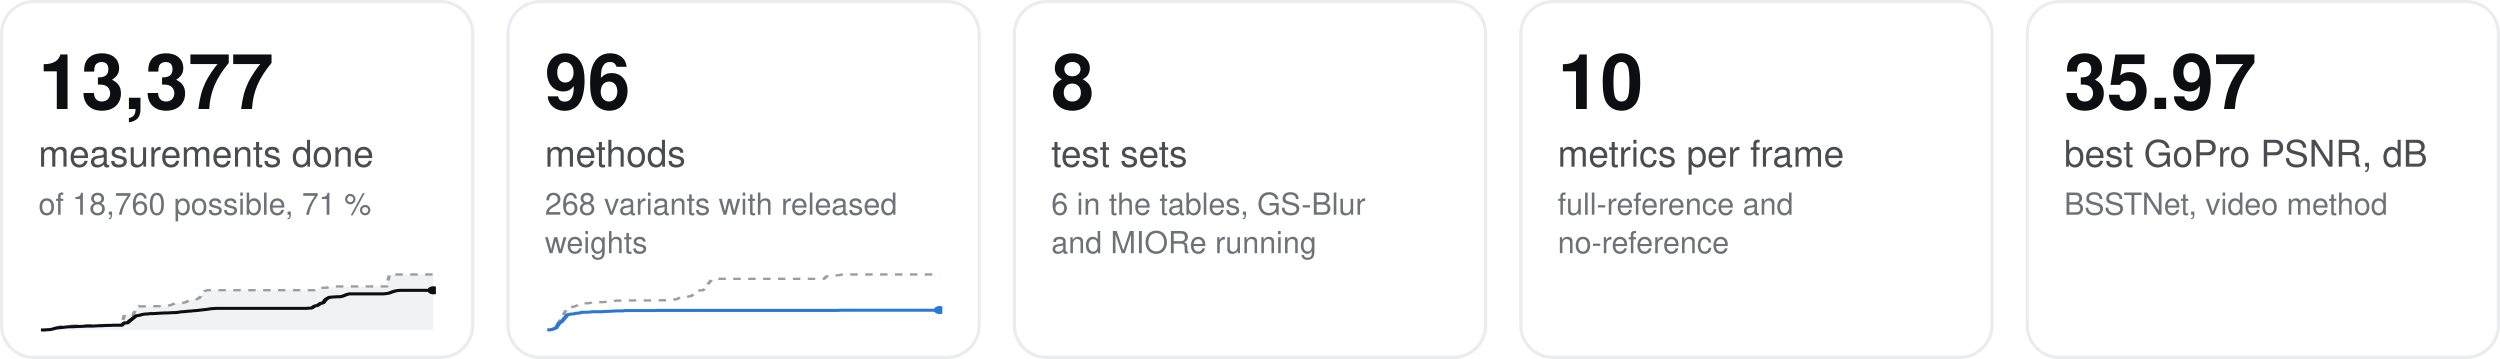
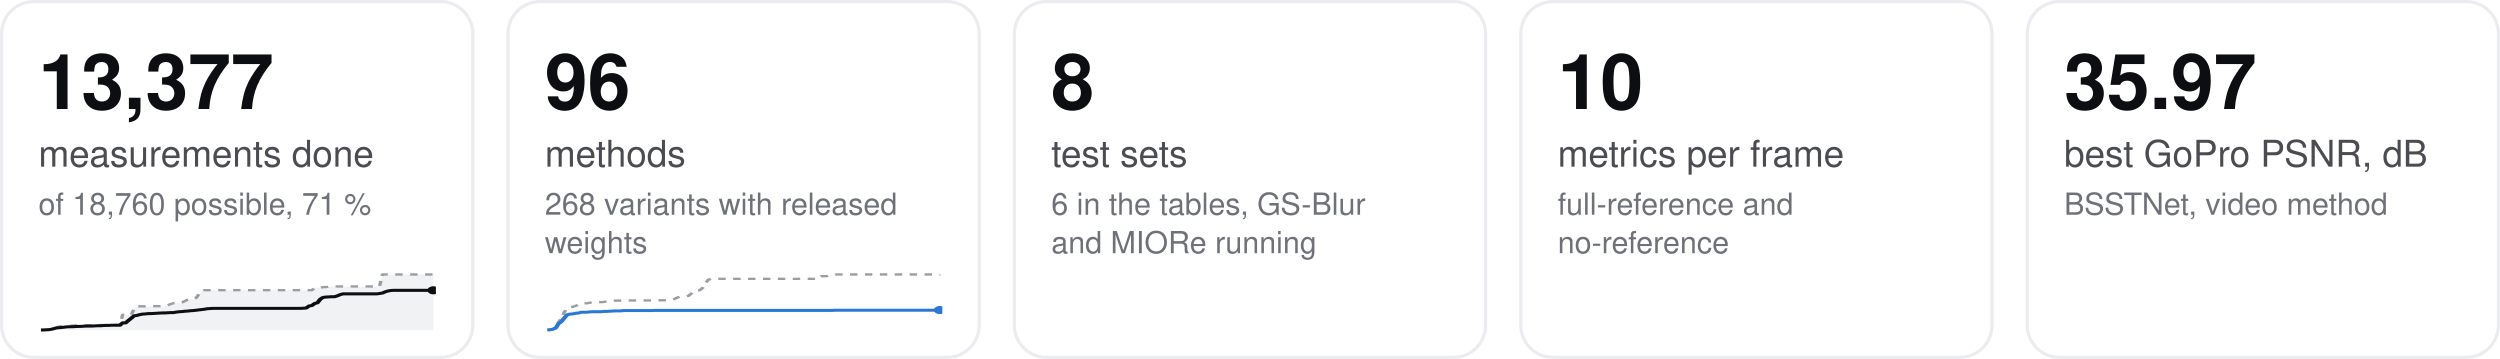
<svg xmlns="http://www.w3.org/2000/svg" viewBox="0 0 780 112" role="img" aria-label="13,377 of 18,760 measurements done; 96 methods, 268 variants" font-family="Geologica, -apple-system, 'Segoe UI', Helvetica, Arial, sans-serif">
  <g transform="translate(0 0)">
    <rect x=".5" y=".5" width="147" height="111" rx="10" fill="none" style="stroke:#ebecef" />
    <text x="12" y="34" font-size="24" font-weight="600" style="fill:#0d0e11">13,377</text>
    <text x="12" y="52" font-size="11.5" style="fill:#4a4c52">measurements done</text>
    <text x="12" y="67" font-size="9.5" style="fill:#6e7178">of 18,760 possible, 71 %</text>
    <g transform="translate(12 84)">
      <svg width="124" height="20" viewBox="0 0 160 38" preserveAspectRatio="none" aria-hidden="true">
-         <polygon points="1.0,36.0 1.0,36.0 2.2,36.0 3.3,35.9 4.5,35.8 5.6,35.2 6.8,34.8 8.0,34.2 9.1,33.8 10.3,33.7 11.4,33.7 12.6,33.6 13.8,33.4 14.9,33.3 16.1,33.3 17.2,33.3 18.4,33.2 19.6,33.2 20.7,33.2 21.9,33.2 23.0,33.2 24.2,33.2 25.4,33.1 26.5,33.1 27.7,33.1 28.8,33.0 30.0,33.0 31.2,33.0 32.3,33.0 33.5,33.0 34.6,27.0 35.8,27.0 36.9,27.0 38.1,27.0 39.3,23.4 40.4,22.0 41.6,22.0 42.7,22.0 43.9,22.0 45.1,21.9 46.2,21.9 47.4,21.9 48.5,21.9 49.7,21.9 50.9,21.9 52.0,21.6 53.2,21.3 54.3,20.6 55.5,20.1 56.7,20.0 57.8,20.0 59.0,19.7 60.1,18.9 61.3,18.0 62.5,17.8 63.6,17.8 64.8,17.0 65.9,14.7 67.1,12.8 68.3,12.4 69.4,12.4 70.6,12.4 71.7,12.4 72.9,12.4 74.1,12.4 75.2,12.4 76.4,12.4 77.5,12.4 78.7,12.4 79.9,12.4 81.0,12.4 82.2,12.4 83.3,12.4 84.5,12.4 85.7,12.4 86.8,12.4 88.0,12.4 89.1,12.4 90.3,12.4 91.5,12.4 92.6,12.4 93.8,12.4 94.9,12.4 96.1,12.4 97.3,12.4 98.4,12.4 99.6,12.4 100.7,12.4 101.9,12.4 103.1,12.4 104.2,12.4 105.4,12.4 106.5,12.4 107.7,12.4 108.8,12.4 110.0,12.4 111.2,12.4 112.3,12.4 113.5,11.1 114.6,11.0 115.8,11.0 117.0,10.6 118.1,10.6 119.3,10.3 120.4,10.2 121.6,10.2 122.8,10.2 123.9,10.2 125.1,10.2 126.2,10.2 127.4,10.2 128.6,10.2 129.7,10.2 130.9,10.2 132.0,10.2 133.2,10.2 134.4,10.2 135.5,10.2 136.7,10.2 137.8,10.2 139.0,10.2 140.2,10.2 141.3,3.1 142.5,3.1 143.6,3.1 144.8,3.1 146.0,3.1 147.1,3.1 148.3,3.1 149.4,3.1 150.6,3.1 151.8,3.1 152.9,3.1 154.1,3.1 155.2,3.1 156.4,3.1 157.6,3.1 158.7,3.1 159.0,3.0 159.0,36.0" style="fill:#f1f2f4" />
-         <polyline points="1.0,36.0 2.2,36.0 3.3,35.9 4.5,35.8 5.6,35.2 6.8,34.8 8.0,34.2 9.1,33.8 10.3,33.7 11.4,33.7 12.6,33.6 13.8,33.4 14.9,33.3 16.1,33.3 17.2,33.3 18.4,33.2 19.6,33.2 20.7,33.2 21.9,33.2 23.0,33.2 24.2,33.2 25.4,33.1 26.5,33.1 27.7,33.1 28.8,33.0 30.0,33.0 31.2,33.0 32.3,33.0 33.5,33.0 34.6,27.0 35.8,27.0 36.9,27.0 38.1,27.0 39.3,23.4 40.4,22.0 41.6,22.0 42.7,22.0 43.9,22.0 45.1,21.9 46.2,21.9 47.4,21.9 48.5,21.9 49.7,21.9 50.9,21.9 52.0,21.6 53.2,21.3 54.3,20.6 55.5,20.1 56.7,20.0 57.8,20.0 59.0,19.7 60.1,18.9 61.3,18.0 62.5,17.8 63.6,17.8 64.8,17.0 65.9,14.7 67.1,12.8 68.3,12.4 69.4,12.4 70.6,12.4 71.7,12.4 72.9,12.4 74.1,12.4 75.2,12.4 76.4,12.4 77.5,12.4 78.7,12.4 79.9,12.4 81.0,12.4 82.2,12.4 83.3,12.4 84.5,12.4 85.7,12.4 86.8,12.4 88.0,12.4 89.1,12.4 90.3,12.4 91.5,12.4 92.6,12.4 93.8,12.4 94.9,12.4 96.1,12.4 97.3,12.4 98.4,12.4 99.6,12.4 100.7,12.4 101.9,12.4 103.1,12.4 104.2,12.4 105.4,12.4 106.5,12.4 107.7,12.4 108.8,12.4 110.0,12.4 111.2,12.4 112.3,12.4 113.5,11.1 114.6,11.0 115.8,11.0 117.0,10.6 118.1,10.6 119.3,10.3 120.4,10.2 121.6,10.2 122.8,10.2 123.9,10.2 125.1,10.2 126.2,10.2 127.4,10.2 128.6,10.2 129.7,10.2 130.9,10.2 132.0,10.2 133.2,10.2 134.4,10.2 135.5,10.2 136.7,10.2 137.8,10.2 139.0,10.2 140.2,10.2 141.3,3.1 142.5,3.1 143.6,3.1 144.8,3.1 146.0,3.1 147.1,3.1 148.3,3.1 149.4,3.1 150.6,3.1 151.8,3.1 152.9,3.1 154.1,3.1 155.2,3.1 156.4,3.1 157.6,3.1 158.7,3.1 159.0,3.0" fill="none" style="stroke:#9a9da4" stroke-width="1.4" stroke-linejoin="round" stroke-dasharray="3 3" />
-         <polyline points="1.0,36.0 2.2,36.0 3.3,35.9 4.5,35.8 5.6,35.5 6.8,35.0 8.0,34.7 9.1,34.6 10.3,34.4 11.4,34.2 12.6,34.1 13.8,34.1 14.9,34.0 16.1,33.9 17.2,33.9 18.4,33.8 19.6,33.7 20.7,33.7 21.9,33.7 23.0,33.6 24.2,33.5 25.4,33.5 26.5,33.4 27.7,33.3 28.8,33.3 30.0,33.2 31.2,33.2 32.3,33.2 33.5,33.2 34.6,31.8 35.8,31.8 36.9,30.4 38.1,29.0 39.3,27.6 40.4,27.4 41.6,26.9 42.7,26.6 43.9,26.5 45.1,26.3 46.2,26.3 47.4,26.2 48.5,26.1 49.7,26.0 50.9,25.9 52.0,25.9 53.2,25.8 54.3,25.7 55.5,25.7 56.7,25.4 57.8,25.2 59.0,25.1 60.1,24.9 61.3,24.8 62.5,24.6 63.6,24.5 64.8,24.3 65.9,24.1 67.1,23.9 68.3,23.7 69.4,23.4 70.6,23.3 71.7,23.2 72.9,23.2 74.1,23.2 75.2,23.2 76.4,23.2 77.5,23.2 78.7,23.2 79.9,23.2 81.0,23.2 82.2,23.2 83.3,23.2 84.5,23.2 85.7,23.2 86.8,23.2 88.0,23.2 89.1,23.2 90.3,23.2 91.5,23.2 92.6,23.2 93.8,23.2 94.9,23.2 96.1,23.2 97.3,23.2 98.4,23.2 99.6,23.2 100.7,23.2 101.9,23.2 103.1,23.2 104.2,23.2 105.4,23.2 106.5,23.2 107.7,23.2 108.8,23.1 110.0,23.0 111.2,21.8 112.3,21.5 113.5,20.3 114.6,19.9 115.8,17.7 117.0,16.7 118.1,16.5 119.3,16.4 120.4,16.3 121.6,16.3 122.8,15.8 123.9,15.1 125.1,14.6 126.2,14.6 127.4,14.6 128.6,14.6 129.7,14.6 130.9,14.6 132.0,14.6 133.2,14.6 134.4,14.6 135.5,14.6 136.7,14.6 137.8,14.6 139.0,14.6 140.2,14.4 141.3,14.1 142.5,13.4 143.6,12.9 144.8,12.6 146.0,12.5 147.1,12.5 148.3,12.5 149.4,12.5 150.6,12.5 151.8,12.5 152.9,12.5 154.1,12.5 155.2,12.5 156.4,12.5 157.6,12.5 158.7,12.5 159.0,12.5" fill="none" style="stroke:#0d0e11" stroke-width="1.8" stroke-linejoin="round" />
+         <polygon points="1.0,36.0 1.0,36.0 2.1,36.0 3.3,35.9 4.4,35.8 5.5,35.2 6.7,34.8 7.8,34.2 9.0,33.8 10.1,33.7 11.2,33.7 12.4,33.6 13.5,33.4 14.6,33.3 15.8,33.3 16.9,33.3 18.0,33.2 19.2,33.2 20.3,33.2 21.4,33.2 22.6,33.2 23.7,33.2 24.9,33.1 26.0,33.1 27.1,33.1 28.3,33.0 29.4,33.0 30.5,33.0 31.7,33.0 32.8,33.0 33.9,27.0 35.1,27.0 36.2,27.0 37.4,27.0 38.5,23.4 39.6,22.0 40.8,22.0 41.9,22.0 43.0,22.0 44.2,21.9 45.3,21.9 46.4,21.9 47.6,21.9 48.7,21.9 49.9,21.9 51.0,21.6 52.1,21.3 53.3,20.6 54.4,20.1 55.5,20.0 56.7,20.0 57.8,19.7 58.9,18.9 60.1,18.0 61.2,17.8 62.3,17.8 63.5,17.0 64.6,14.7 65.8,12.8 66.9,12.4 68.0,12.4 69.2,12.4 70.3,12.4 71.4,12.4 72.6,12.4 73.7,12.4 74.8,12.4 76.0,12.4 77.1,12.4 78.3,12.4 79.4,12.4 80.5,12.4 81.7,12.4 82.8,12.4 83.9,12.4 85.1,12.4 86.2,12.4 87.3,12.4 88.5,12.4 89.6,12.4 90.8,12.4 91.9,12.4 93.0,12.4 94.2,12.4 95.3,12.4 96.4,12.4 97.6,12.4 98.7,12.4 99.8,12.4 101.0,12.4 102.1,12.4 103.2,12.4 104.4,12.4 105.5,12.4 106.7,12.4 107.8,12.4 108.9,12.4 110.1,12.4 111.2,11.1 112.3,11.0 113.5,11.0 114.6,10.6 115.7,10.6 116.9,10.3 118.0,10.2 119.2,10.2 120.3,10.2 121.4,10.2 122.6,10.2 123.7,10.2 124.8,10.2 126.0,10.2 127.1,10.2 128.2,10.2 129.4,10.2 130.5,10.2 131.7,10.2 132.8,10.2 133.9,10.2 135.1,10.2 136.2,10.2 137.3,10.2 138.5,3.1 139.6,3.1 140.7,3.1 141.9,3.1 143.0,3.1 144.1,3.1 145.3,3.1 146.4,3.1 147.6,3.1 148.7,3.1 149.8,3.1 151.0,3.1 152.1,3.1 153.2,3.1 154.4,3.1 155.5,3.1 156.6,3.1 157.8,3.1 158.9,3.1 159.0,3.0 159.0,36.0" style="fill:#f1f2f4" />
+         <polyline points="1.0,36.0 2.1,36.0 3.3,35.9 4.4,35.8 5.5,35.2 6.7,34.8 7.8,34.2 9.0,33.8 10.1,33.7 11.2,33.7 12.4,33.6 13.5,33.4 14.6,33.3 15.8,33.3 16.9,33.3 18.0,33.2 19.2,33.2 20.3,33.2 21.4,33.2 22.6,33.2 23.7,33.2 24.9,33.1 26.0,33.1 27.1,33.1 28.3,33.0 29.4,33.0 30.5,33.0 31.7,33.0 32.8,33.0 33.9,27.0 35.1,27.0 36.2,27.0 37.4,27.0 38.5,23.4 39.6,22.0 40.8,22.0 41.9,22.0 43.0,22.0 44.2,21.9 45.3,21.9 46.4,21.9 47.6,21.9 48.7,21.9 49.9,21.9 51.0,21.6 52.1,21.3 53.3,20.6 54.4,20.1 55.5,20.0 56.7,20.0 57.8,19.7 58.9,18.9 60.1,18.0 61.2,17.8 62.3,17.8 63.5,17.0 64.6,14.7 65.8,12.8 66.9,12.4 68.0,12.4 69.2,12.4 70.3,12.4 71.4,12.4 72.6,12.4 73.7,12.4 74.8,12.4 76.0,12.4 77.1,12.4 78.3,12.4 79.4,12.4 80.5,12.4 81.7,12.4 82.8,12.4 83.9,12.4 85.1,12.4 86.2,12.4 87.3,12.4 88.5,12.4 89.6,12.4 90.8,12.4 91.9,12.4 93.0,12.4 94.2,12.4 95.3,12.4 96.4,12.4 97.6,12.4 98.7,12.4 99.8,12.4 101.0,12.4 102.1,12.4 103.2,12.4 104.4,12.4 105.5,12.4 106.7,12.4 107.8,12.4 108.9,12.4 110.1,12.4 111.2,11.1 112.3,11.0 113.5,11.0 114.6,10.6 115.7,10.6 116.9,10.3 118.0,10.2 119.2,10.2 120.3,10.2 121.4,10.2 122.6,10.2 123.7,10.2 124.8,10.2 126.0,10.2 127.1,10.2 128.2,10.2 129.4,10.2 130.5,10.2 131.7,10.2 132.8,10.2 133.9,10.2 135.1,10.2 136.2,10.2 137.3,10.2 138.5,3.1 139.6,3.1 140.7,3.1 141.9,3.1 143.0,3.1 144.1,3.1 145.3,3.1 146.4,3.1 147.6,3.1 148.7,3.1 149.8,3.1 151.0,3.1 152.1,3.1 153.2,3.1 154.4,3.1 155.5,3.1 156.6,3.1 157.8,3.1 158.9,3.1 159.0,3.0" fill="none" style="stroke:#9a9da4" stroke-width="1.4" stroke-linejoin="round" stroke-dasharray="3 3" />
+         <polyline points="1.0,36.0 2.1,36.0 3.3,35.9 4.4,35.8 5.5,35.5 6.7,35.0 7.8,34.7 9.0,34.6 10.1,34.4 11.2,34.2 12.4,34.1 13.5,34.1 14.6,34.0 15.8,33.9 16.9,33.9 18.0,33.8 19.2,33.7 20.3,33.7 21.4,33.7 22.6,33.6 23.7,33.5 24.9,33.5 26.0,33.4 27.1,33.3 28.3,33.3 29.4,33.2 30.5,33.2 31.7,33.2 32.8,33.2 33.9,31.8 35.1,31.8 36.2,30.4 37.4,29.0 38.5,27.6 39.6,27.4 40.8,26.9 41.9,26.6 43.0,26.5 44.2,26.3 45.3,26.3 46.4,26.2 47.6,26.1 48.7,26.0 49.9,25.9 51.0,25.9 52.1,25.8 53.3,25.7 54.4,25.7 55.5,25.4 56.7,25.2 57.8,25.1 58.9,24.9 60.1,24.8 61.2,24.6 62.3,24.5 63.5,24.3 64.6,24.1 65.8,23.9 66.9,23.7 68.0,23.4 69.2,23.3 70.3,23.2 71.4,23.2 72.6,23.2 73.7,23.2 74.8,23.2 76.0,23.2 77.1,23.2 78.3,23.2 79.4,23.2 80.5,23.2 81.7,23.2 82.8,23.2 83.9,23.2 85.1,23.2 86.2,23.2 87.3,23.2 88.5,23.2 89.6,23.2 90.8,23.2 91.9,23.2 93.0,23.2 94.2,23.2 95.3,23.2 96.4,23.2 97.6,23.2 98.7,23.2 99.8,23.2 101.0,23.2 102.1,23.2 103.2,23.2 104.4,23.2 105.5,23.2 106.7,23.1 107.8,23.0 108.9,21.8 110.1,21.5 111.2,20.3 112.3,19.9 113.5,17.7 114.6,16.7 115.7,16.5 116.9,16.4 118.0,16.3 119.2,16.3 120.3,15.8 121.4,15.1 122.6,14.6 123.7,14.6 124.8,14.6 126.0,14.6 127.1,14.6 128.2,14.6 129.4,14.6 130.5,14.6 131.7,14.6 132.8,14.6 133.9,14.6 135.1,14.6 136.2,14.6 137.3,14.4 138.5,14.1 139.6,13.4 140.7,12.9 141.9,12.6 143.0,12.5 144.1,12.5 145.3,12.5 146.4,12.5 147.6,12.5 148.7,12.5 149.8,12.5 151.0,12.5 152.1,12.5 153.2,12.5 154.4,12.5 155.5,12.5 156.6,12.5 157.8,12.5 158.9,12.5 159.0,12.5" fill="none" style="stroke:#0d0e11" stroke-width="1.8" stroke-linejoin="round" />
        <circle cx="159.0" cy="12.5" r="2.4" style="fill:#0d0e11" />
      </svg>
    </g>
  </g>
  <g transform="translate(158 0)">
    <rect x=".5" y=".5" width="147" height="111" rx="10" fill="none" style="stroke:#ebecef" />
    <text x="12" y="34" font-size="24" font-weight="600" style="fill:#0d0e11">96</text>
    <text x="12" y="52" font-size="11.5" style="fill:#4a4c52">methods</text>
    <text x="12" y="67" font-size="9.5" style="fill:#6e7178">268 variants with released</text>
    <text x="12" y="79" font-size="9.5" style="fill:#6e7178">weights</text>
    <g transform="translate(12 84)">
      <svg width="124" height="20" viewBox="0 0 160 38" preserveAspectRatio="none" aria-hidden="true">
-         <polyline points="1.0,36.0 2.2,35.9 3.3,35.5 4.5,34.8 5.6,31.3 6.8,29.0 8.0,25.5 9.1,23.1 10.3,22.5 11.4,22.3 12.6,21.7 13.8,21.0 14.9,20.2 16.1,20.2 17.2,20.2 18.4,19.9 19.6,19.5 20.7,19.5 21.9,19.5 23.0,19.5 24.2,19.4 25.4,19.1 26.5,19.0 27.7,18.9 28.8,18.6 30.0,18.6 31.2,18.6 32.3,18.5 33.5,18.5 34.6,18.5 35.8,18.5 36.9,18.5 38.1,18.5 39.3,18.5 40.4,18.5 41.6,18.5 42.7,18.5 43.9,18.5 45.1,18.4 46.2,18.4 47.4,18.4 48.5,18.4 49.7,18.4 50.9,18.4 52.0,18.0 53.2,17.7 54.3,16.8 55.5,16.3 56.7,16.2 57.8,16.2 59.0,15.8 60.1,14.5 61.3,12.9 62.5,12.5 63.6,12.5 64.8,11.1 65.9,8.4 67.1,6.2 68.3,5.7 69.4,5.7 70.6,5.7 71.7,5.7 72.9,5.7 74.1,5.7 75.2,5.7 76.4,5.7 77.5,5.7 78.7,5.7 79.9,5.7 81.0,5.7 82.2,5.7 83.3,5.7 84.5,5.7 85.7,5.7 86.8,5.7 88.0,5.7 89.1,5.7 90.3,5.7 91.5,5.7 92.6,5.7 93.8,5.7 94.9,5.7 96.1,5.7 97.3,5.7 98.4,5.7 99.6,5.7 100.7,5.7 101.9,5.7 103.1,5.7 104.2,5.7 105.4,5.7 106.5,5.7 107.7,5.7 108.8,5.7 110.0,5.7 111.2,5.7 112.3,5.7 113.5,4.2 114.6,4.1 115.8,4.1 117.0,3.6 118.1,3.6 119.3,3.2 120.4,3.1 121.6,3.1 122.8,3.1 123.9,3.1 125.1,3.1 126.2,3.1 127.4,3.1 128.6,3.1 129.7,3.1 130.9,3.1 132.0,3.1 133.2,3.1 134.4,3.1 135.5,3.1 136.7,3.1 137.8,3.1 139.0,3.1 140.2,3.1 141.3,3.1 142.5,3.1 143.6,3.1 144.8,3.1 146.0,3.1 147.1,3.1 148.3,3.1 149.4,3.1 150.6,3.1 151.8,3.1 152.9,3.1 154.1,3.1 155.2,3.1 156.4,3.1 157.6,3.1 158.7,3.1 159.0,3.0" fill="none" style="stroke:#9a9da4" stroke-width="1.4" stroke-linejoin="round" stroke-dasharray="3 3" />
-         <polyline points="1.0,36.0 2.2,35.9 3.3,35.5 4.5,34.8 5.6,32.3 6.8,31.0 8.0,28.9 9.1,27.0 10.3,26.6 11.4,26.5 12.6,26.1 13.8,26.0 14.9,25.5 16.1,25.5 17.2,25.5 18.4,25.3 19.6,25.2 20.7,25.2 21.9,25.2 23.0,25.2 24.2,25.0 25.4,25.0 26.5,24.9 27.7,24.8 28.8,24.7 30.0,24.7 31.2,24.7 32.3,24.5 33.5,24.5 34.6,24.5 35.8,24.5 36.9,24.5 38.1,24.5 39.3,24.5 40.4,24.5 41.6,24.5 42.7,24.5 43.9,24.5 45.1,24.4 46.2,24.4 47.4,24.4 48.5,24.4 49.7,24.4 50.9,24.4 52.0,24.4 53.2,24.4 54.3,24.4 55.5,24.4 56.7,24.4 57.8,24.4 59.0,24.4 60.1,24.4 61.3,24.4 62.5,24.4 63.6,24.4 64.8,24.4 65.9,24.4 67.1,24.4 68.3,24.4 69.4,24.4 70.6,24.4 71.7,24.4 72.9,24.4 74.1,24.4 75.2,24.4 76.4,24.4 77.5,24.4 78.7,24.4 79.9,24.4 81.0,24.4 82.2,24.4 83.3,24.4 84.5,24.4 85.7,24.4 86.8,24.4 88.0,24.4 89.1,24.4 90.3,24.4 91.5,24.4 92.6,24.4 93.8,24.4 94.9,24.4 96.1,24.4 97.3,24.4 98.4,24.4 99.6,24.4 100.7,24.4 101.9,24.4 103.1,24.4 104.2,24.4 105.4,24.4 106.5,24.4 107.7,24.4 108.8,24.4 110.0,24.4 111.2,24.4 112.3,24.4 113.5,24.4 114.6,24.4 115.8,24.4 117.0,24.4 118.1,24.4 119.3,24.3 120.4,24.3 121.6,24.3 122.8,24.3 123.9,24.3 125.1,24.3 126.2,24.3 127.4,24.3 128.6,24.3 129.7,24.3 130.9,24.3 132.0,24.3 133.2,24.3 134.4,24.3 135.5,24.3 136.7,24.3 137.8,24.3 139.0,24.3 140.2,24.3 141.3,24.3 142.5,24.3 143.6,24.3 144.8,24.3 146.0,24.3 147.1,24.3 148.3,24.3 149.4,24.3 150.6,24.3 151.8,24.3 152.9,24.3 154.1,24.3 155.2,24.3 156.4,24.3 157.6,24.3 158.7,24.3 159.0,24.2" fill="none" style="stroke:#2a78d6" stroke-width="1.8" stroke-linejoin="round" />
+         <polyline points="1.0,36.0 2.1,35.9 3.3,35.5 4.4,34.8 5.5,31.3 6.7,29.0 7.8,25.5 9.0,23.1 10.1,22.5 11.2,22.3 12.4,21.7 13.5,21.0 14.6,20.2 15.8,20.2 16.9,20.2 18.0,19.9 19.2,19.5 20.3,19.5 21.4,19.5 22.6,19.5 23.7,19.4 24.9,19.1 26.0,19.0 27.1,18.9 28.3,18.6 29.4,18.6 30.5,18.6 31.7,18.5 32.8,18.5 33.9,18.5 35.1,18.5 36.2,18.5 37.4,18.5 38.5,18.5 39.6,18.5 40.8,18.5 41.9,18.5 43.0,18.5 44.2,18.4 45.3,18.4 46.4,18.4 47.6,18.4 48.7,18.4 49.9,18.4 51.0,18.0 52.1,17.7 53.3,16.8 54.4,16.3 55.5,16.2 56.7,16.2 57.8,15.8 58.9,14.5 60.1,12.9 61.2,12.5 62.3,12.5 63.5,11.1 64.6,8.4 65.8,6.2 66.9,5.7 68.0,5.7 69.2,5.7 70.3,5.7 71.4,5.7 72.6,5.7 73.7,5.7 74.8,5.7 76.0,5.7 77.1,5.7 78.3,5.7 79.4,5.7 80.5,5.7 81.7,5.7 82.8,5.7 83.9,5.7 85.1,5.7 86.2,5.7 87.3,5.7 88.5,5.7 89.6,5.7 90.8,5.7 91.9,5.7 93.0,5.7 94.2,5.7 95.3,5.7 96.4,5.7 97.6,5.7 98.7,5.7 99.8,5.7 101.0,5.7 102.1,5.7 103.2,5.7 104.4,5.7 105.5,5.7 106.7,5.7 107.8,5.7 108.9,5.7 110.1,5.7 111.2,4.2 112.3,4.1 113.5,4.1 114.6,3.6 115.7,3.6 116.9,3.2 118.0,3.1 119.2,3.1 120.3,3.1 121.4,3.1 122.6,3.1 123.7,3.1 124.8,3.1 126.0,3.1 127.1,3.1 128.2,3.1 129.4,3.1 130.5,3.1 131.7,3.1 132.8,3.1 133.9,3.1 135.1,3.1 136.2,3.1 137.3,3.1 138.5,3.1 139.6,3.1 140.7,3.1 141.9,3.1 143.0,3.1 144.1,3.1 145.3,3.1 146.4,3.1 147.6,3.1 148.7,3.1 149.8,3.1 151.0,3.1 152.1,3.1 153.2,3.1 154.4,3.1 155.5,3.1 156.6,3.1 157.8,3.1 158.9,3.1 159.0,3.0" fill="none" style="stroke:#9a9da4" stroke-width="1.4" stroke-linejoin="round" stroke-dasharray="3 3" />
+         <polyline points="1.0,36.0 2.1,35.9 3.3,35.5 4.4,34.8 5.5,32.3 6.7,31.0 7.8,28.9 9.0,27.0 10.1,26.6 11.2,26.5 12.4,26.1 13.5,26.0 14.6,25.5 15.8,25.5 16.9,25.5 18.0,25.3 19.2,25.2 20.3,25.2 21.4,25.2 22.6,25.2 23.7,25.0 24.9,25.0 26.0,24.9 27.1,24.8 28.3,24.7 29.4,24.7 30.5,24.7 31.7,24.5 32.8,24.5 33.9,24.5 35.1,24.5 36.2,24.5 37.4,24.5 38.5,24.5 39.6,24.5 40.8,24.5 41.9,24.5 43.0,24.5 44.2,24.4 45.3,24.4 46.4,24.4 47.6,24.4 48.7,24.4 49.9,24.4 51.0,24.4 52.1,24.4 53.3,24.4 54.4,24.4 55.5,24.4 56.7,24.4 57.8,24.4 58.9,24.4 60.1,24.4 61.2,24.4 62.3,24.4 63.5,24.4 64.6,24.4 65.8,24.4 66.9,24.4 68.0,24.4 69.2,24.4 70.3,24.4 71.4,24.4 72.6,24.4 73.7,24.4 74.8,24.4 76.0,24.4 77.1,24.4 78.3,24.4 79.4,24.4 80.5,24.4 81.7,24.4 82.8,24.4 83.9,24.4 85.1,24.4 86.2,24.4 87.3,24.4 88.5,24.4 89.6,24.4 90.8,24.4 91.9,24.4 93.0,24.4 94.2,24.4 95.3,24.4 96.4,24.4 97.6,24.4 98.7,24.4 99.8,24.4 101.0,24.4 102.1,24.4 103.2,24.4 104.4,24.4 105.5,24.4 106.7,24.4 107.8,24.4 108.9,24.4 110.1,24.4 111.2,24.4 112.3,24.4 113.5,24.4 114.6,24.4 115.7,24.4 116.9,24.3 118.0,24.3 119.2,24.3 120.3,24.3 121.4,24.3 122.6,24.3 123.7,24.3 124.8,24.3 126.0,24.3 127.1,24.3 128.2,24.3 129.4,24.3 130.5,24.3 131.7,24.3 132.8,24.3 133.9,24.3 135.1,24.3 136.2,24.3 137.3,24.3 138.5,24.3 139.6,24.3 140.7,24.3 141.9,24.3 143.0,24.3 144.1,24.3 145.3,24.3 146.4,24.3 147.6,24.3 148.7,24.3 149.8,24.3 151.0,24.3 152.1,24.3 153.2,24.3 154.4,24.3 155.5,24.3 156.6,24.3 157.8,24.3 158.9,24.3 159.0,24.2" fill="none" style="stroke:#2a78d6" stroke-width="1.8" stroke-linejoin="round" />
        <circle cx="159.0" cy="24.2" r="2.4" style="fill:#2a78d6" />
      </svg>
    </g>
  </g>
  <g transform="translate(316 0)">
    <rect x=".5" y=".5" width="147" height="111" rx="10" fill="none" style="stroke:#ebecef" />
    <text x="12" y="34" font-size="24" font-weight="600" style="fill:#0d0e11">8</text>
    <text x="12" y="52" font-size="11.5" style="fill:#4a4c52">test sets</text>
    <text x="12" y="67" font-size="9.5" style="fill:#6e7178">6 in the tables, GS-Blur</text>
    <text x="12" y="79" font-size="9.5" style="fill:#6e7178">and MIORe running</text>
  </g>
  <g transform="translate(474 0)">
    <rect x=".5" y=".5" width="147" height="111" rx="10" fill="none" style="stroke:#ebecef" />
    <text x="12" y="34" font-size="24" font-weight="600" style="fill:#0d0e11">10</text>
    <text x="12" y="52" font-size="11.5" style="fill:#4a4c52">metrics per frame</text>
    <text x="12" y="67" font-size="9.5" style="fill:#6e7178">full-reference and</text>
    <text x="12" y="79" font-size="9.5" style="fill:#6e7178">no-reference</text>
  </g>
  <g transform="translate(632 0)">
    <rect x=".5" y=".5" width="147" height="111" rx="10" fill="none" style="stroke:#ebecef" />
    <text x="12" y="34" font-size="24" font-weight="600" style="fill:#0d0e11">35.97</text>
    <text x="12" y="52" font-size="11.5" style="fill:#4a4c52">best GoPro PSNR, dB</text>
    <text x="12" y="67" font-size="9.5" style="fill:#6e7178">BSSTNet, video method</text>
  </g>
</svg>
